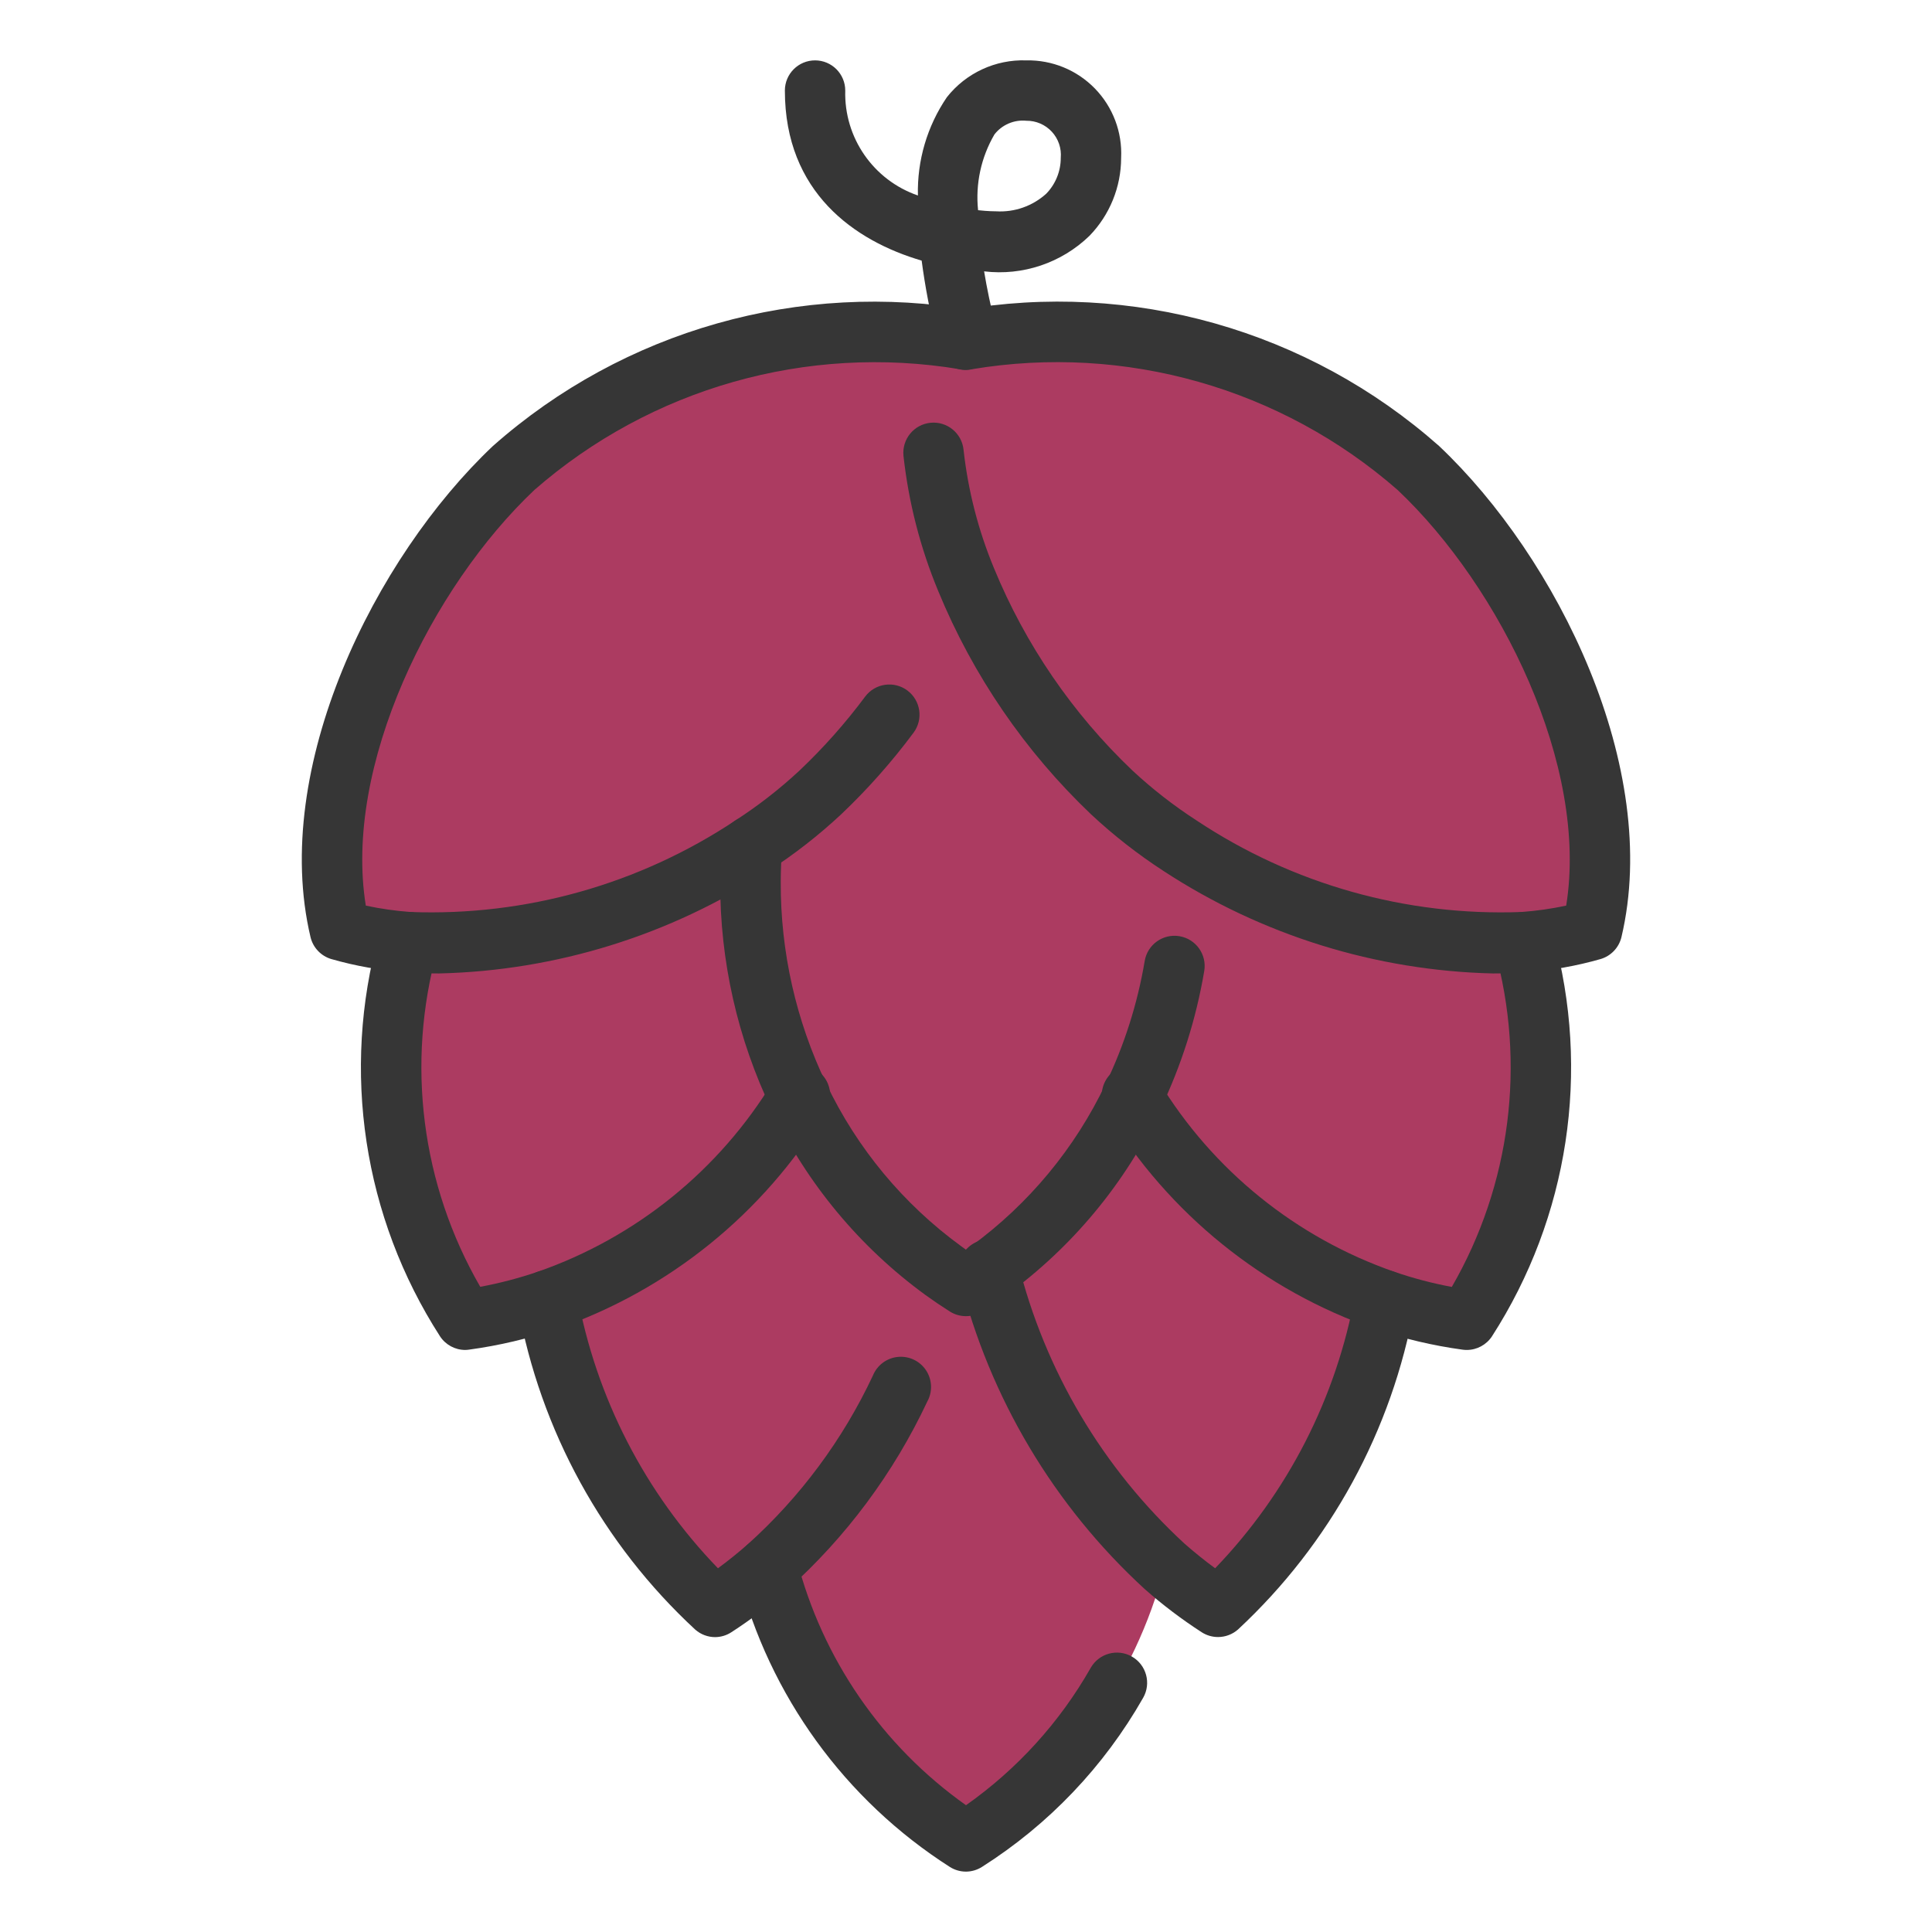
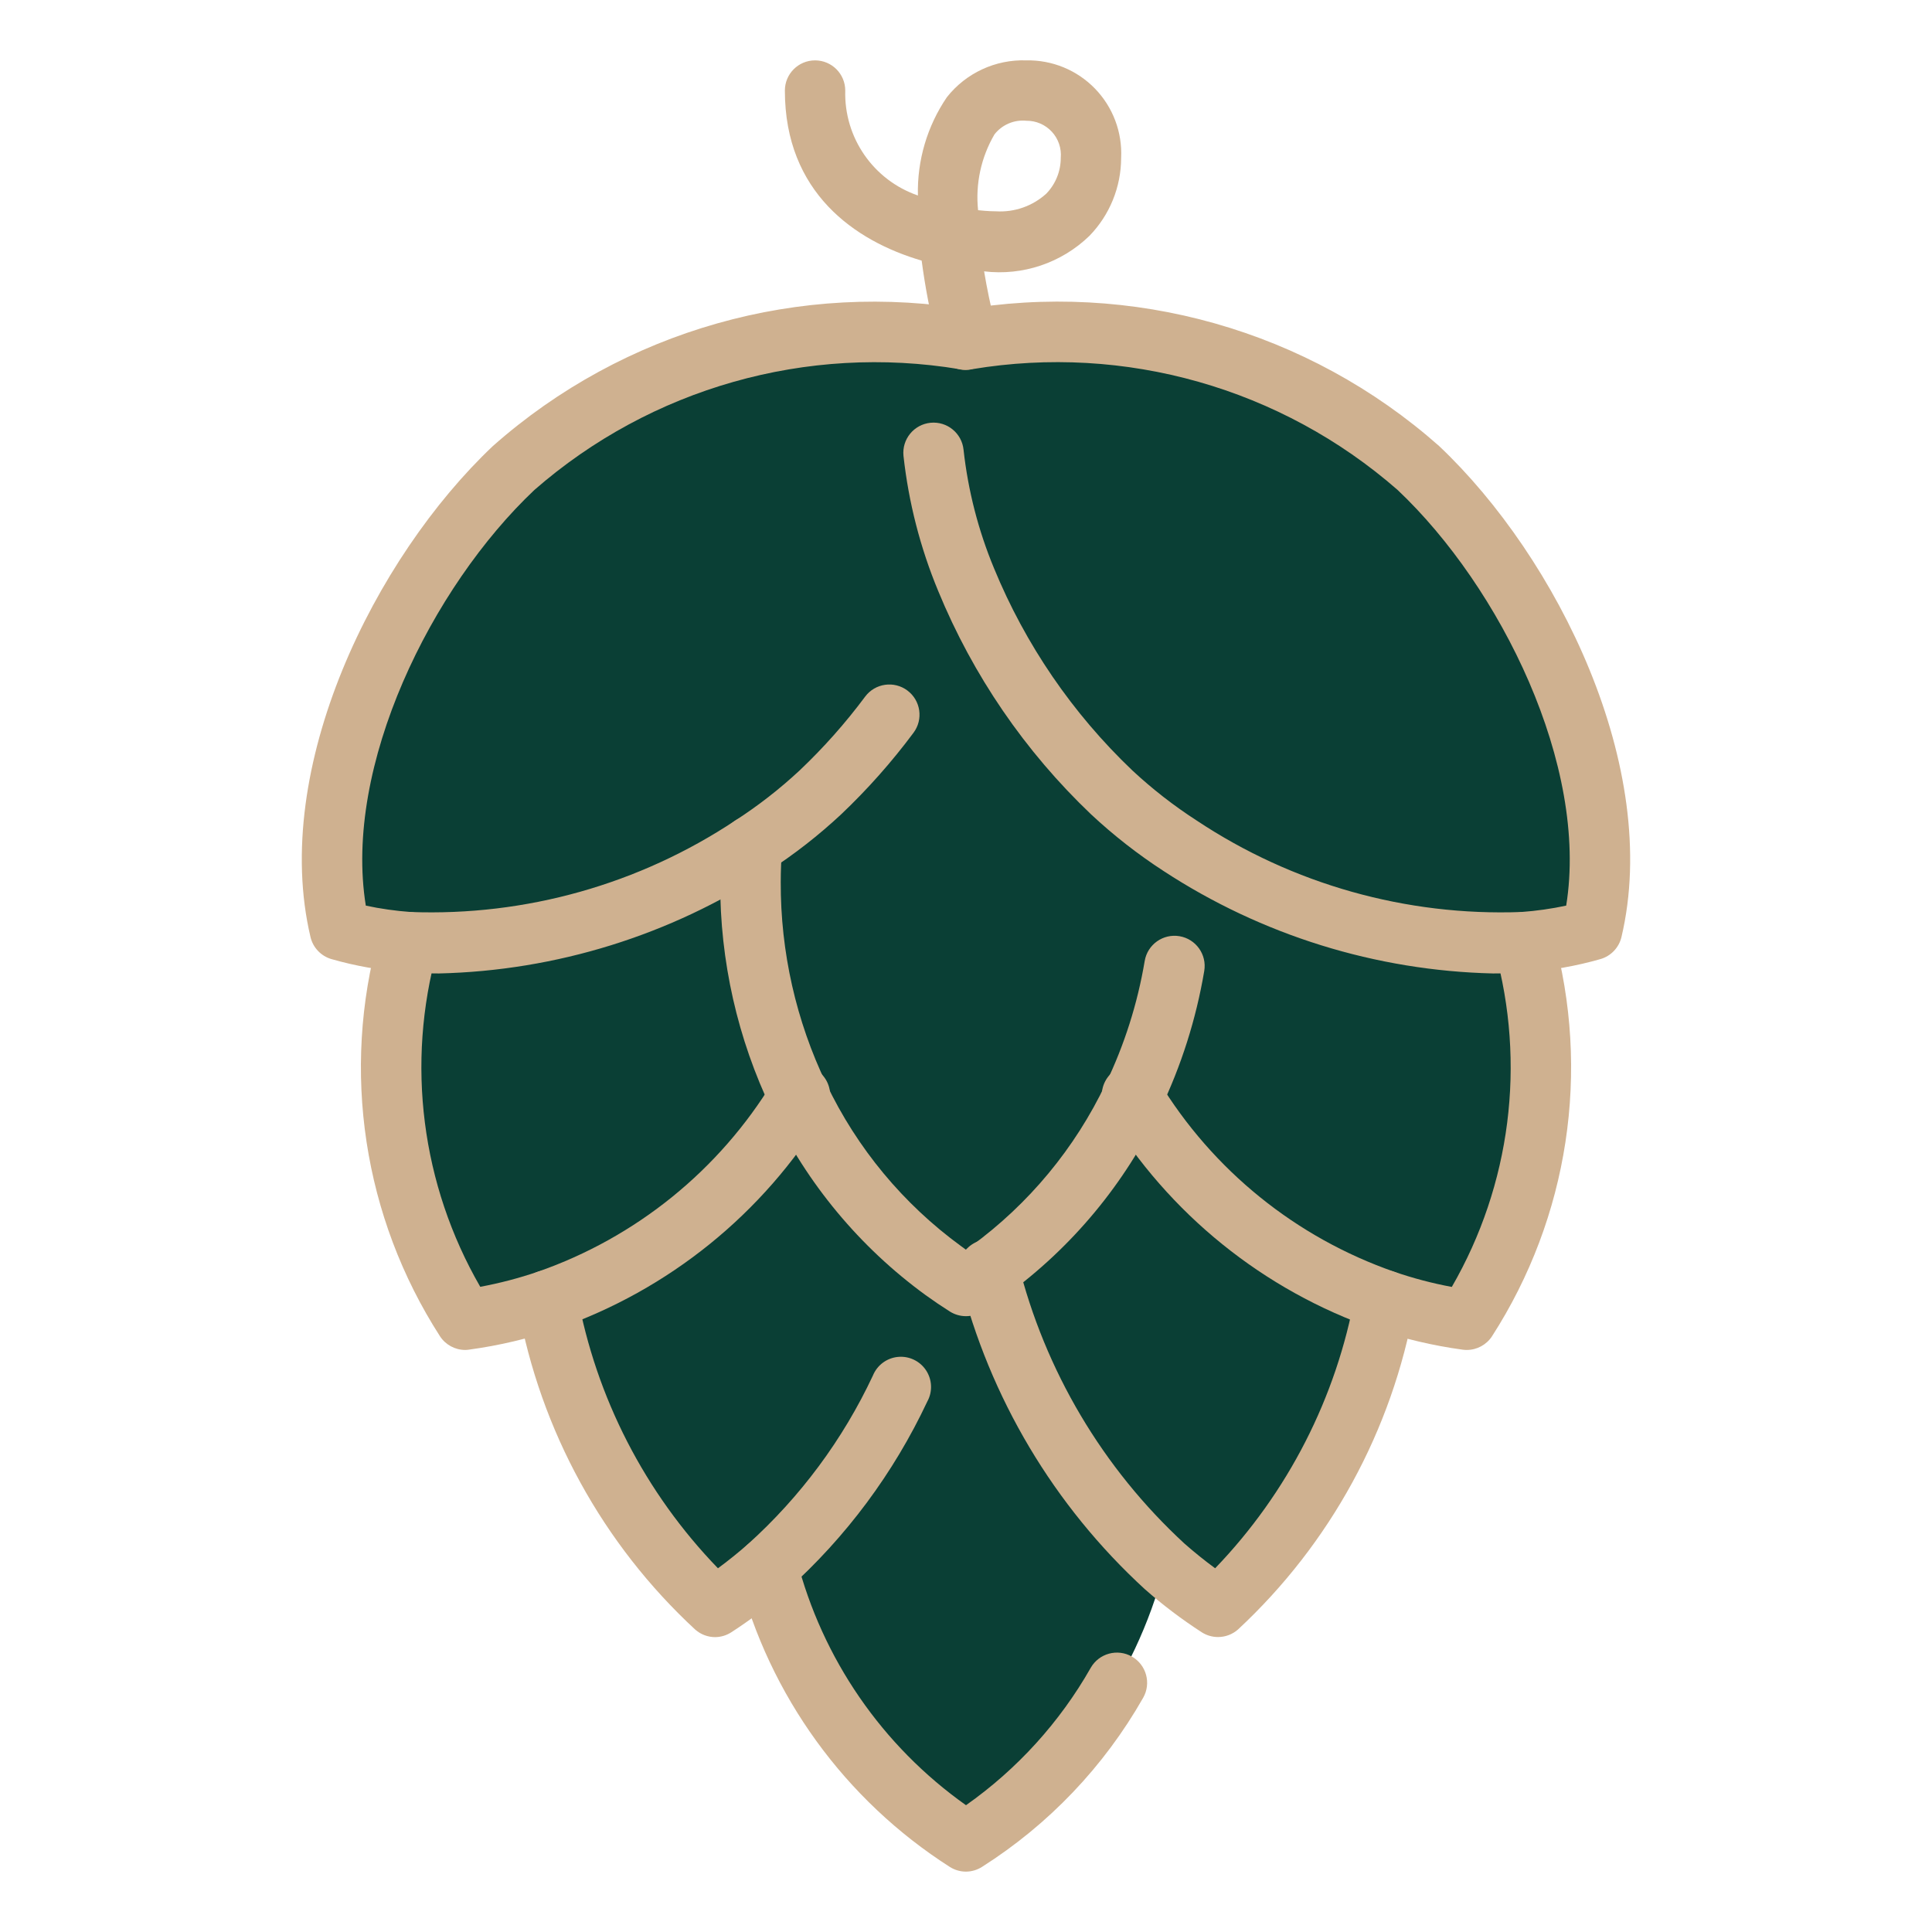
<svg xmlns="http://www.w3.org/2000/svg" id="duotone" width="64" height="64" viewBox="0 0 64 64">
-   <path d="M46.983,15.5A18.134,18.134,0,0,0,32,11.254,18.134,18.134,0,0,0,17.017,15.5c-3.976,3.758-6.931,10.344-5.757,15.31a10.889,10.889,0,0,0,2.262.4h0a15.5,15.5,0,0,0,1.891,12.511,14.466,14.466,0,0,0,2.725-.643h0a18.248,18.248,0,0,0,5.553,10.156,14.958,14.958,0,0,0,1.735-1.317A15.371,15.371,0,0,0,32,61a15.371,15.371,0,0,0,6.574-9.085l.01-.023a14.757,14.757,0,0,0,1.765,1.337,18.243,18.243,0,0,0,5.523-10.15h0a14.514,14.514,0,0,0,2.715.64,15.5,15.5,0,0,0,1.891-12.511h0a10.889,10.889,0,0,0,2.262-.4C53.914,25.845,50.959,19.259,46.983,15.5Z" style="fill:#ac3b61" />
-   <path d="M32,62a1,1,0,0,1-.532-.153,16.288,16.288,0,0,1-7.009-9.674,1,1,0,0,1,1.933-.517A14.35,14.35,0,0,0,32,59.8a14.075,14.075,0,0,0,4.132-4.552,1,1,0,0,1,1.736.994,16.012,16.012,0,0,1-5.336,5.6A1,1,0,0,1,32,62Z" style="fill:#363636" />
-   <path d="M23.691,54.232a1,1,0,0,1-.658-.247,19.25,19.25,0,0,1-5.874-10.711,1,1,0,0,1,1.96-.4,17.6,17.6,0,0,0,4.664,9.077c.33-.242.659-.507.984-.791a17.535,17.535,0,0,0,4.15-5.595,1,1,0,1,1,1.8.864,19.545,19.545,0,0,1-4.635,6.235,15.762,15.762,0,0,1-1.853,1.405A1,1,0,0,1,23.691,54.232Z" style="fill:#363636" />
-   <path d="M15.413,44.719a1,1,0,0,1-.835-.449,16.47,16.47,0,0,1-2.023-13.319,1,1,0,0,1,1.933.514,14.541,14.541,0,0,0,1.421,11.162,13.632,13.632,0,0,0,1.908-.5,14.827,14.827,0,0,0,7.8-6.317,1,1,0,1,1,1.7,1.046,16.821,16.821,0,0,1-8.863,7.164,15.432,15.432,0,0,1-2.914.688A1,1,0,0,1,15.413,44.719Z" style="fill:#363636" />
-   <path d="M40.349,54.229a1,1,0,0,1-.54-.158,15.941,15.941,0,0,1-1.887-1.429,20.841,20.841,0,0,1-6.131-10.3,1,1,0,1,1,1.932-.514,18.84,18.84,0,0,0,5.518,9.309c.335.294.674.566,1.012.814a17.6,17.6,0,0,0,4.638-9.071,1,1,0,0,1,1.961.4,19.253,19.253,0,0,1-5.843,10.7A1,1,0,0,1,40.349,54.229Z" style="fill:#363636" />
-   <path d="M48.587,44.719a1,1,0,0,1-.133-.009,15.438,15.438,0,0,1-2.9-.685,16.817,16.817,0,0,1-8.873-7.167,1,1,0,1,1,1.7-1.046,14.821,14.821,0,0,0,7.812,6.319,13.392,13.392,0,0,0,1.9.5,14.541,14.541,0,0,0,1.421-11.162,1,1,0,0,1,1.933-.514A16.47,16.47,0,0,1,49.422,44.27,1,1,0,0,1,48.587,44.719Z" style="fill:#363636" />
-   <path d="M32,43.6a1,1,0,0,1-.533-.153q-.408-.258-.8-.541a16.241,16.241,0,0,1-5.1-6.134,17.265,17.265,0,0,1-1.709-7.553c0-.428.019-.851.049-1.271a1,1,0,0,1,2,.142c-.027.373-.044.749-.044,1.129A15.288,15.288,0,0,0,27.372,35.9a14.217,14.217,0,0,0,4.462,5.378L32,41.4l.172-.122A14.232,14.232,0,0,0,36.628,35.9a15.2,15.2,0,0,0,1.292-4.068,1,1,0,0,1,1.972.334,17.252,17.252,0,0,1-1.462,4.6A16.231,16.231,0,0,1,33.342,42.9q-.4.287-.811.547A1,1,0,0,1,32,43.6Z" style="fill:#363636" />
-   <path d="M14.543,32.247c-.372,0-.739-.014-1.1-.042a11.962,11.962,0,0,1-2.468-.435,1,1,0,0,1-.689-.728c-1.325-5.6,2.125-12.565,6.043-16.268a19.04,19.04,0,0,1,15.878-4.5,1,1,0,0,1-.416,1.956,17.142,17.142,0,0,0-14.088,4C14.288,19.456,11.37,25.375,12.118,30a10.971,10.971,0,0,0,1.481.211A18.217,18.217,0,0,0,24.36,27.179a15.31,15.31,0,0,0,2.127-1.656,18.966,18.966,0,0,0,2.173-2.448,1,1,0,0,1,1.6,1.2,21.034,21.034,0,0,1-2.4,2.705,17.348,17.348,0,0,1-2.406,1.876A20.831,20.831,0,0,1,14.543,32.247Z" style="fill:#363636" />
-   <path d="M49.457,32.247a20.834,20.834,0,0,1-10.913-3.394,17.4,17.4,0,0,1-2.4-1.876,21.511,21.511,0,0,1-5.065-7.4A16.318,16.318,0,0,1,29.929,15.1a1,1,0,0,1,1.99-.2,14.326,14.326,0,0,0,1.009,3.924,19.469,19.469,0,0,0,4.585,6.7,15.31,15.31,0,0,0,2.127,1.656A18.214,18.214,0,0,0,50.4,30.211,10.971,10.971,0,0,0,51.882,30c.748-4.625-2.17-10.544-5.586-13.771a17.132,17.132,0,0,0-14.088-4,1,1,0,1,1-.416-1.956,19.035,19.035,0,0,1,15.878,4.5c3.918,3.7,7.368,10.663,6.043,16.268a1,1,0,0,1-.689.728,11.962,11.962,0,0,1-2.468.435C50.2,32.233,49.829,32.247,49.457,32.247Z" style="fill:#363636" />
-   <path d="M32,12a1,1,0,0,1-.969-.757,23.177,23.177,0,0,1-.5-2.61C28.317,7.985,26,6.376,26,3a1,1,0,0,1,2,0,3.573,3.573,0,0,0,2.407,3.476,5.544,5.544,0,0,1,.959-3.255A3.21,3.21,0,0,1,34,2a3.082,3.082,0,0,1,3.139,3.231,3.712,3.712,0,0,1-1.053,2.585A4.283,4.283,0,0,1,32.6,8.989c.092.557.215,1.149.37,1.768a1,1,0,0,1-.727,1.213A.976.976,0,0,1,32,12Zm.4-5.037C32.734,7,32.959,7,33,7a2.27,2.27,0,0,0,1.66-.585,1.7,1.7,0,0,0,.479-1.184A1.131,1.131,0,0,0,34,4a1.193,1.193,0,0,0-1.057.452A4.129,4.129,0,0,0,32.4,6.963Z" style="fill:#363636" />
+   <path d="M46.983,15.5A18.134,18.134,0,0,0,32,11.254,18.134,18.134,0,0,0,17.017,15.5c-3.976,3.758-6.931,10.344-5.757,15.31a10.889,10.889,0,0,0,2.262.4h0a15.5,15.5,0,0,0,1.891,12.511,14.466,14.466,0,0,0,2.725-.643h0a18.248,18.248,0,0,0,5.553,10.156,14.958,14.958,0,0,0,1.735-1.317A15.371,15.371,0,0,0,32,61a15.371,15.371,0,0,0,6.574-9.085l.01-.023a14.757,14.757,0,0,0,1.765,1.337,18.243,18.243,0,0,0,5.523-10.15h0a14.514,14.514,0,0,0,2.715.64,15.5,15.5,0,0,0,1.891-12.511h0a10.889,10.889,0,0,0,2.262-.4C53.914,25.845,50.959,19.259,46.983,15.5Z" style="fill:#0a3f35" />
+   <path d="M32,62a1,1,0,0,1-.532-.153,16.288,16.288,0,0,1-7.009-9.674,1,1,0,0,1,1.933-.517A14.35,14.35,0,0,0,32,59.8a14.075,14.075,0,0,0,4.132-4.552,1,1,0,0,1,1.736.994,16.012,16.012,0,0,1-5.336,5.6A1,1,0,0,1,32,62Z" style="fill:#cfb190" />
+   <path d="M23.691,54.232a1,1,0,0,1-.658-.247,19.25,19.25,0,0,1-5.874-10.711,1,1,0,0,1,1.96-.4,17.6,17.6,0,0,0,4.664,9.077c.33-.242.659-.507.984-.791a17.535,17.535,0,0,0,4.15-5.595,1,1,0,1,1,1.8.864,19.545,19.545,0,0,1-4.635,6.235,15.762,15.762,0,0,1-1.853,1.405A1,1,0,0,1,23.691,54.232Z" style="fill:#cfb190" />
+   <path d="M15.413,44.719a1,1,0,0,1-.835-.449,16.47,16.47,0,0,1-2.023-13.319,1,1,0,0,1,1.933.514,14.541,14.541,0,0,0,1.421,11.162,13.632,13.632,0,0,0,1.908-.5,14.827,14.827,0,0,0,7.8-6.317,1,1,0,1,1,1.7,1.046,16.821,16.821,0,0,1-8.863,7.164,15.432,15.432,0,0,1-2.914.688A1,1,0,0,1,15.413,44.719Z" style="fill:#cfb190" />
+   <path d="M40.349,54.229a1,1,0,0,1-.54-.158,15.941,15.941,0,0,1-1.887-1.429,20.841,20.841,0,0,1-6.131-10.3,1,1,0,1,1,1.932-.514,18.84,18.84,0,0,0,5.518,9.309c.335.294.674.566,1.012.814a17.6,17.6,0,0,0,4.638-9.071,1,1,0,0,1,1.961.4,19.253,19.253,0,0,1-5.843,10.7A1,1,0,0,1,40.349,54.229Z" style="fill:#cfb190" />
+   <path d="M48.587,44.719a1,1,0,0,1-.133-.009,15.438,15.438,0,0,1-2.9-.685,16.817,16.817,0,0,1-8.873-7.167,1,1,0,1,1,1.7-1.046,14.821,14.821,0,0,0,7.812,6.319,13.392,13.392,0,0,0,1.9.5,14.541,14.541,0,0,0,1.421-11.162,1,1,0,0,1,1.933-.514A16.47,16.47,0,0,1,49.422,44.27,1,1,0,0,1,48.587,44.719Z" style="fill:#cfb190" />
+   <path d="M32,43.6a1,1,0,0,1-.533-.153q-.408-.258-.8-.541a16.241,16.241,0,0,1-5.1-6.134,17.265,17.265,0,0,1-1.709-7.553c0-.428.019-.851.049-1.271a1,1,0,0,1,2,.142c-.027.373-.044.749-.044,1.129A15.288,15.288,0,0,0,27.372,35.9a14.217,14.217,0,0,0,4.462,5.378L32,41.4l.172-.122A14.232,14.232,0,0,0,36.628,35.9a15.2,15.2,0,0,0,1.292-4.068,1,1,0,0,1,1.972.334,17.252,17.252,0,0,1-1.462,4.6A16.231,16.231,0,0,1,33.342,42.9q-.4.287-.811.547A1,1,0,0,1,32,43.6Z" style="fill:#cfb190" />
+   <path d="M14.543,32.247c-.372,0-.739-.014-1.1-.042a11.962,11.962,0,0,1-2.468-.435,1,1,0,0,1-.689-.728c-1.325-5.6,2.125-12.565,6.043-16.268a19.04,19.04,0,0,1,15.878-4.5,1,1,0,0,1-.416,1.956,17.142,17.142,0,0,0-14.088,4C14.288,19.456,11.37,25.375,12.118,30a10.971,10.971,0,0,0,1.481.211A18.217,18.217,0,0,0,24.36,27.179a15.31,15.31,0,0,0,2.127-1.656,18.966,18.966,0,0,0,2.173-2.448,1,1,0,0,1,1.6,1.2,21.034,21.034,0,0,1-2.4,2.705,17.348,17.348,0,0,1-2.406,1.876A20.831,20.831,0,0,1,14.543,32.247Z" style="fill:#cfb190" />
+   <path d="M49.457,32.247a20.834,20.834,0,0,1-10.913-3.394,17.4,17.4,0,0,1-2.4-1.876,21.511,21.511,0,0,1-5.065-7.4A16.318,16.318,0,0,1,29.929,15.1a1,1,0,0,1,1.99-.2,14.326,14.326,0,0,0,1.009,3.924,19.469,19.469,0,0,0,4.585,6.7,15.31,15.31,0,0,0,2.127,1.656A18.214,18.214,0,0,0,50.4,30.211,10.971,10.971,0,0,0,51.882,30c.748-4.625-2.17-10.544-5.586-13.771a17.132,17.132,0,0,0-14.088-4,1,1,0,1,1-.416-1.956,19.035,19.035,0,0,1,15.878,4.5c3.918,3.7,7.368,10.663,6.043,16.268a1,1,0,0,1-.689.728,11.962,11.962,0,0,1-2.468.435C50.2,32.233,49.829,32.247,49.457,32.247Z" style="fill:#cfb190" />
+   <path d="M32,12a1,1,0,0,1-.969-.757,23.177,23.177,0,0,1-.5-2.61C28.317,7.985,26,6.376,26,3a1,1,0,0,1,2,0,3.573,3.573,0,0,0,2.407,3.476,5.544,5.544,0,0,1,.959-3.255A3.21,3.21,0,0,1,34,2a3.082,3.082,0,0,1,3.139,3.231,3.712,3.712,0,0,1-1.053,2.585A4.283,4.283,0,0,1,32.6,8.989c.092.557.215,1.149.37,1.768a1,1,0,0,1-.727,1.213A.976.976,0,0,1,32,12Zm.4-5.037C32.734,7,32.959,7,33,7a2.27,2.27,0,0,0,1.66-.585,1.7,1.7,0,0,0,.479-1.184A1.131,1.131,0,0,0,34,4a1.193,1.193,0,0,0-1.057.452A4.129,4.129,0,0,0,32.4,6.963Z" style="fill:#cfb190" />
</svg>
